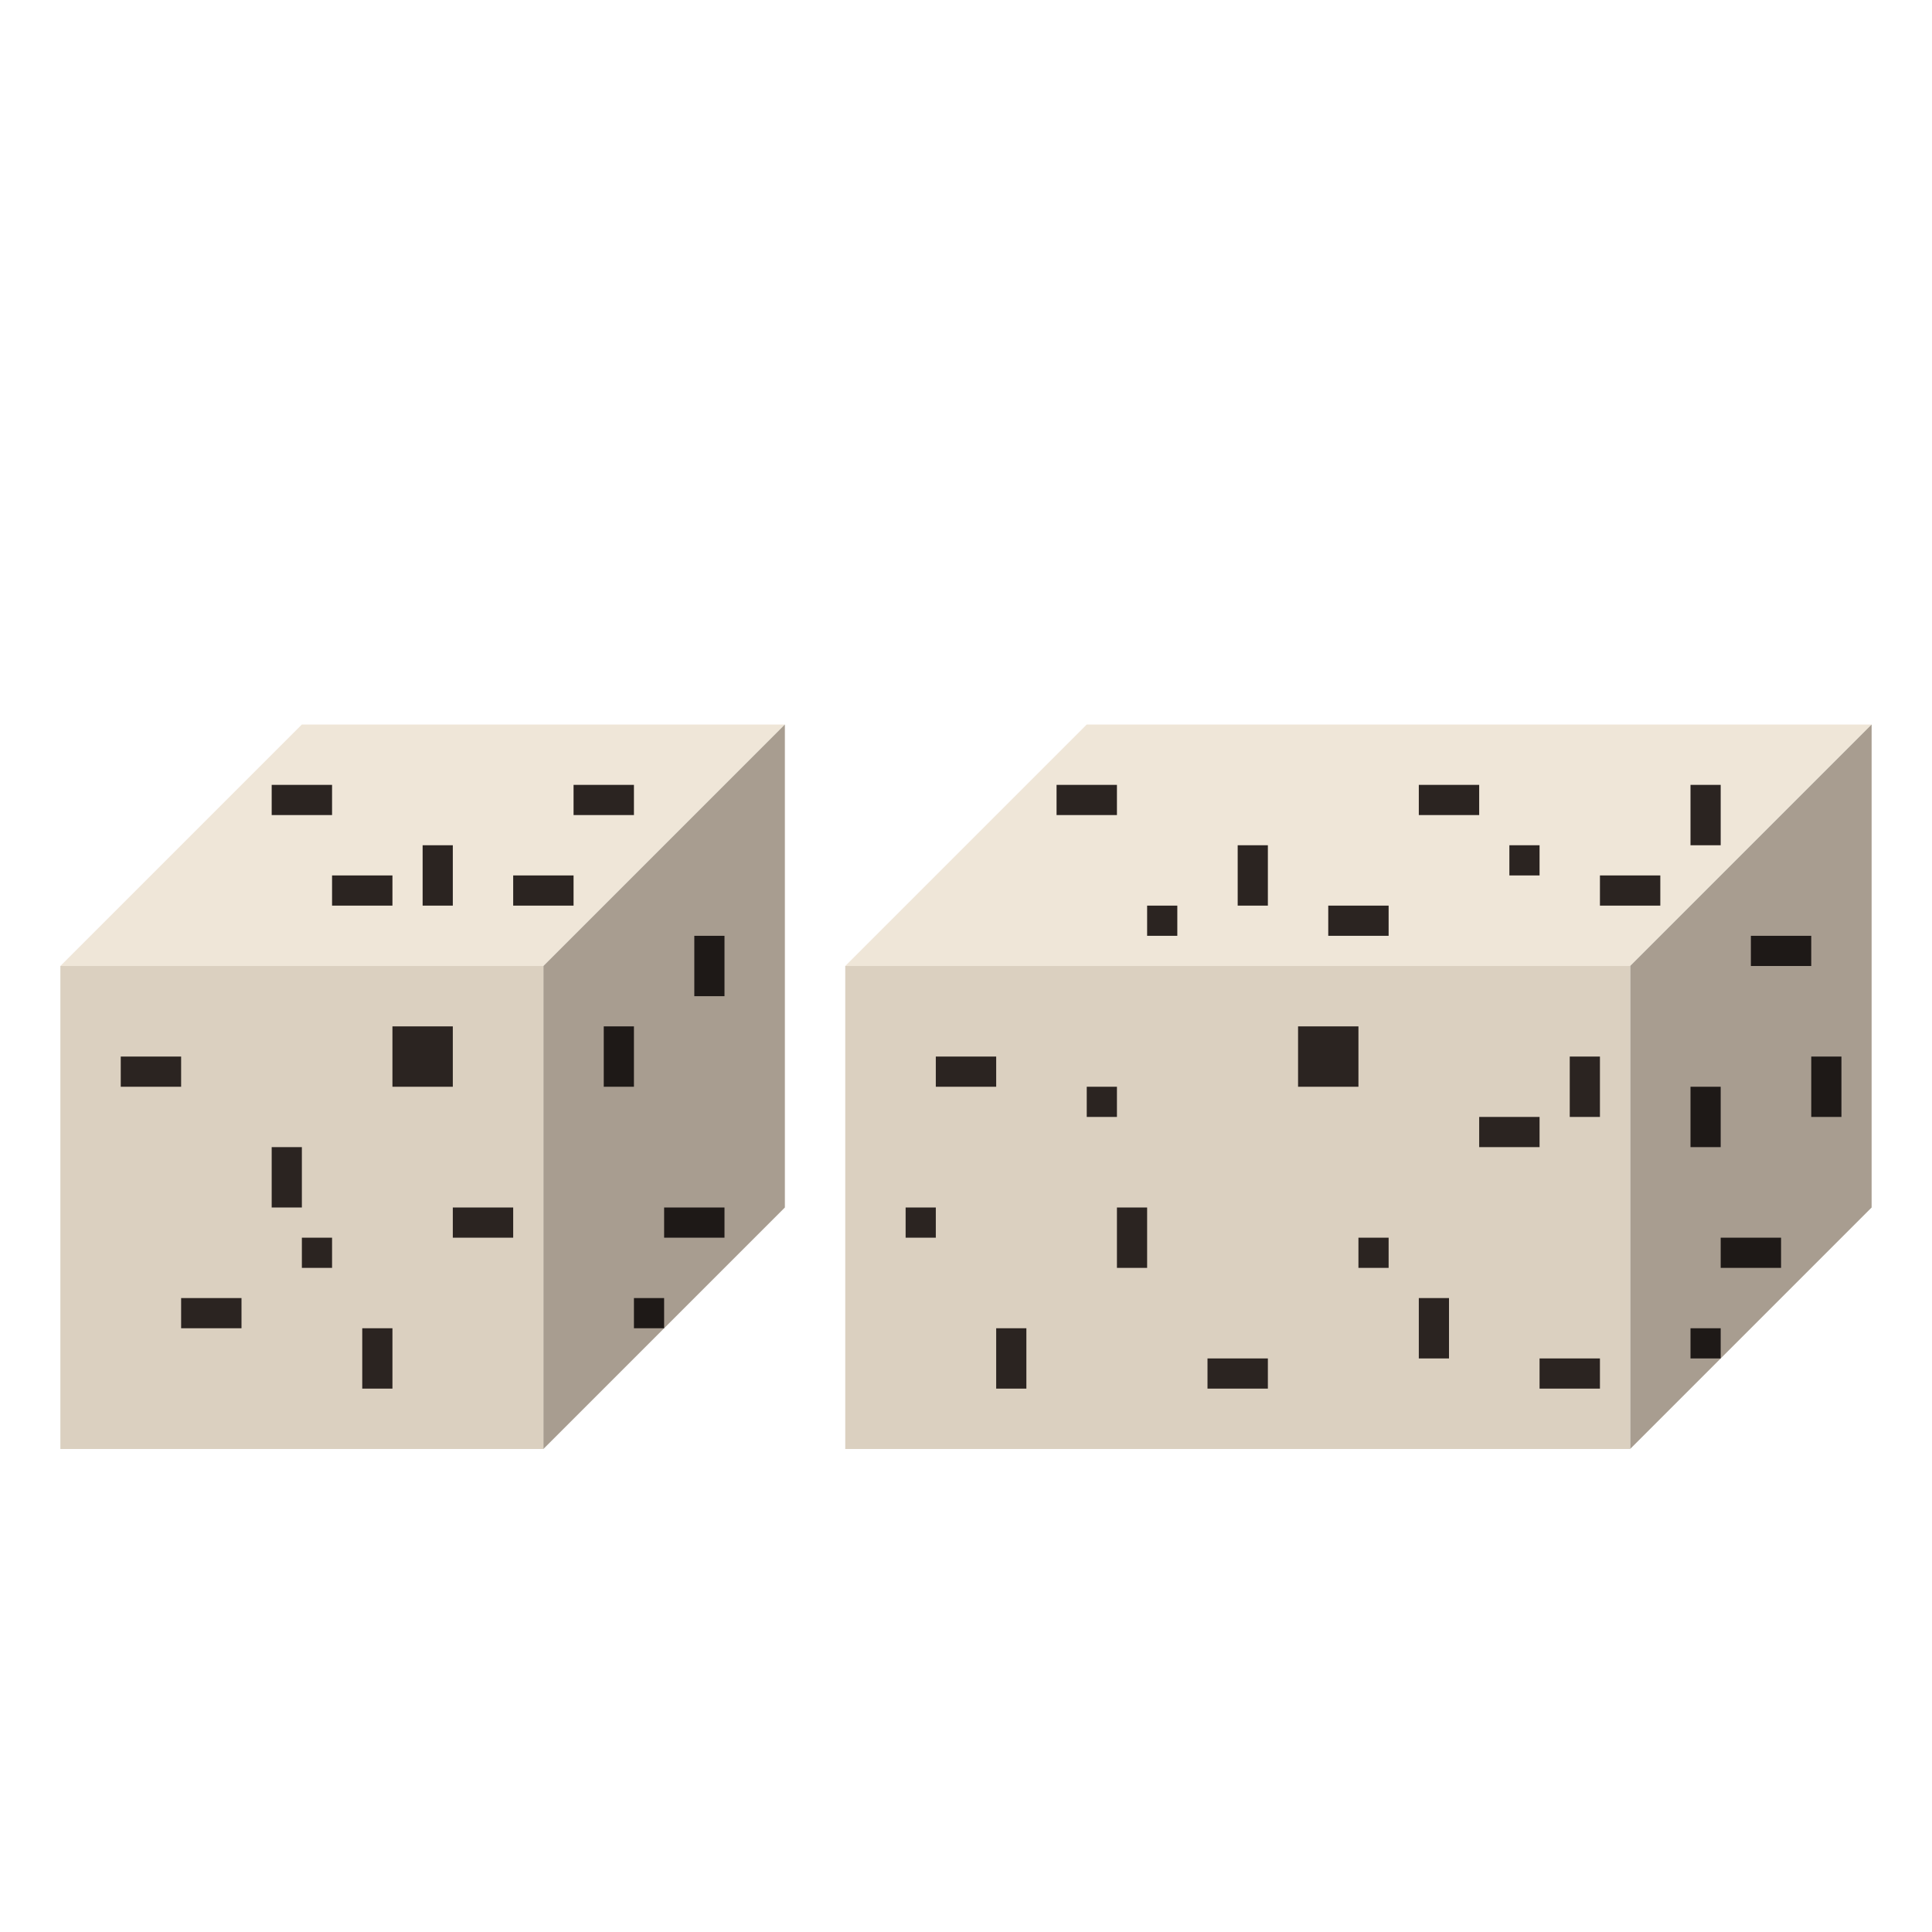
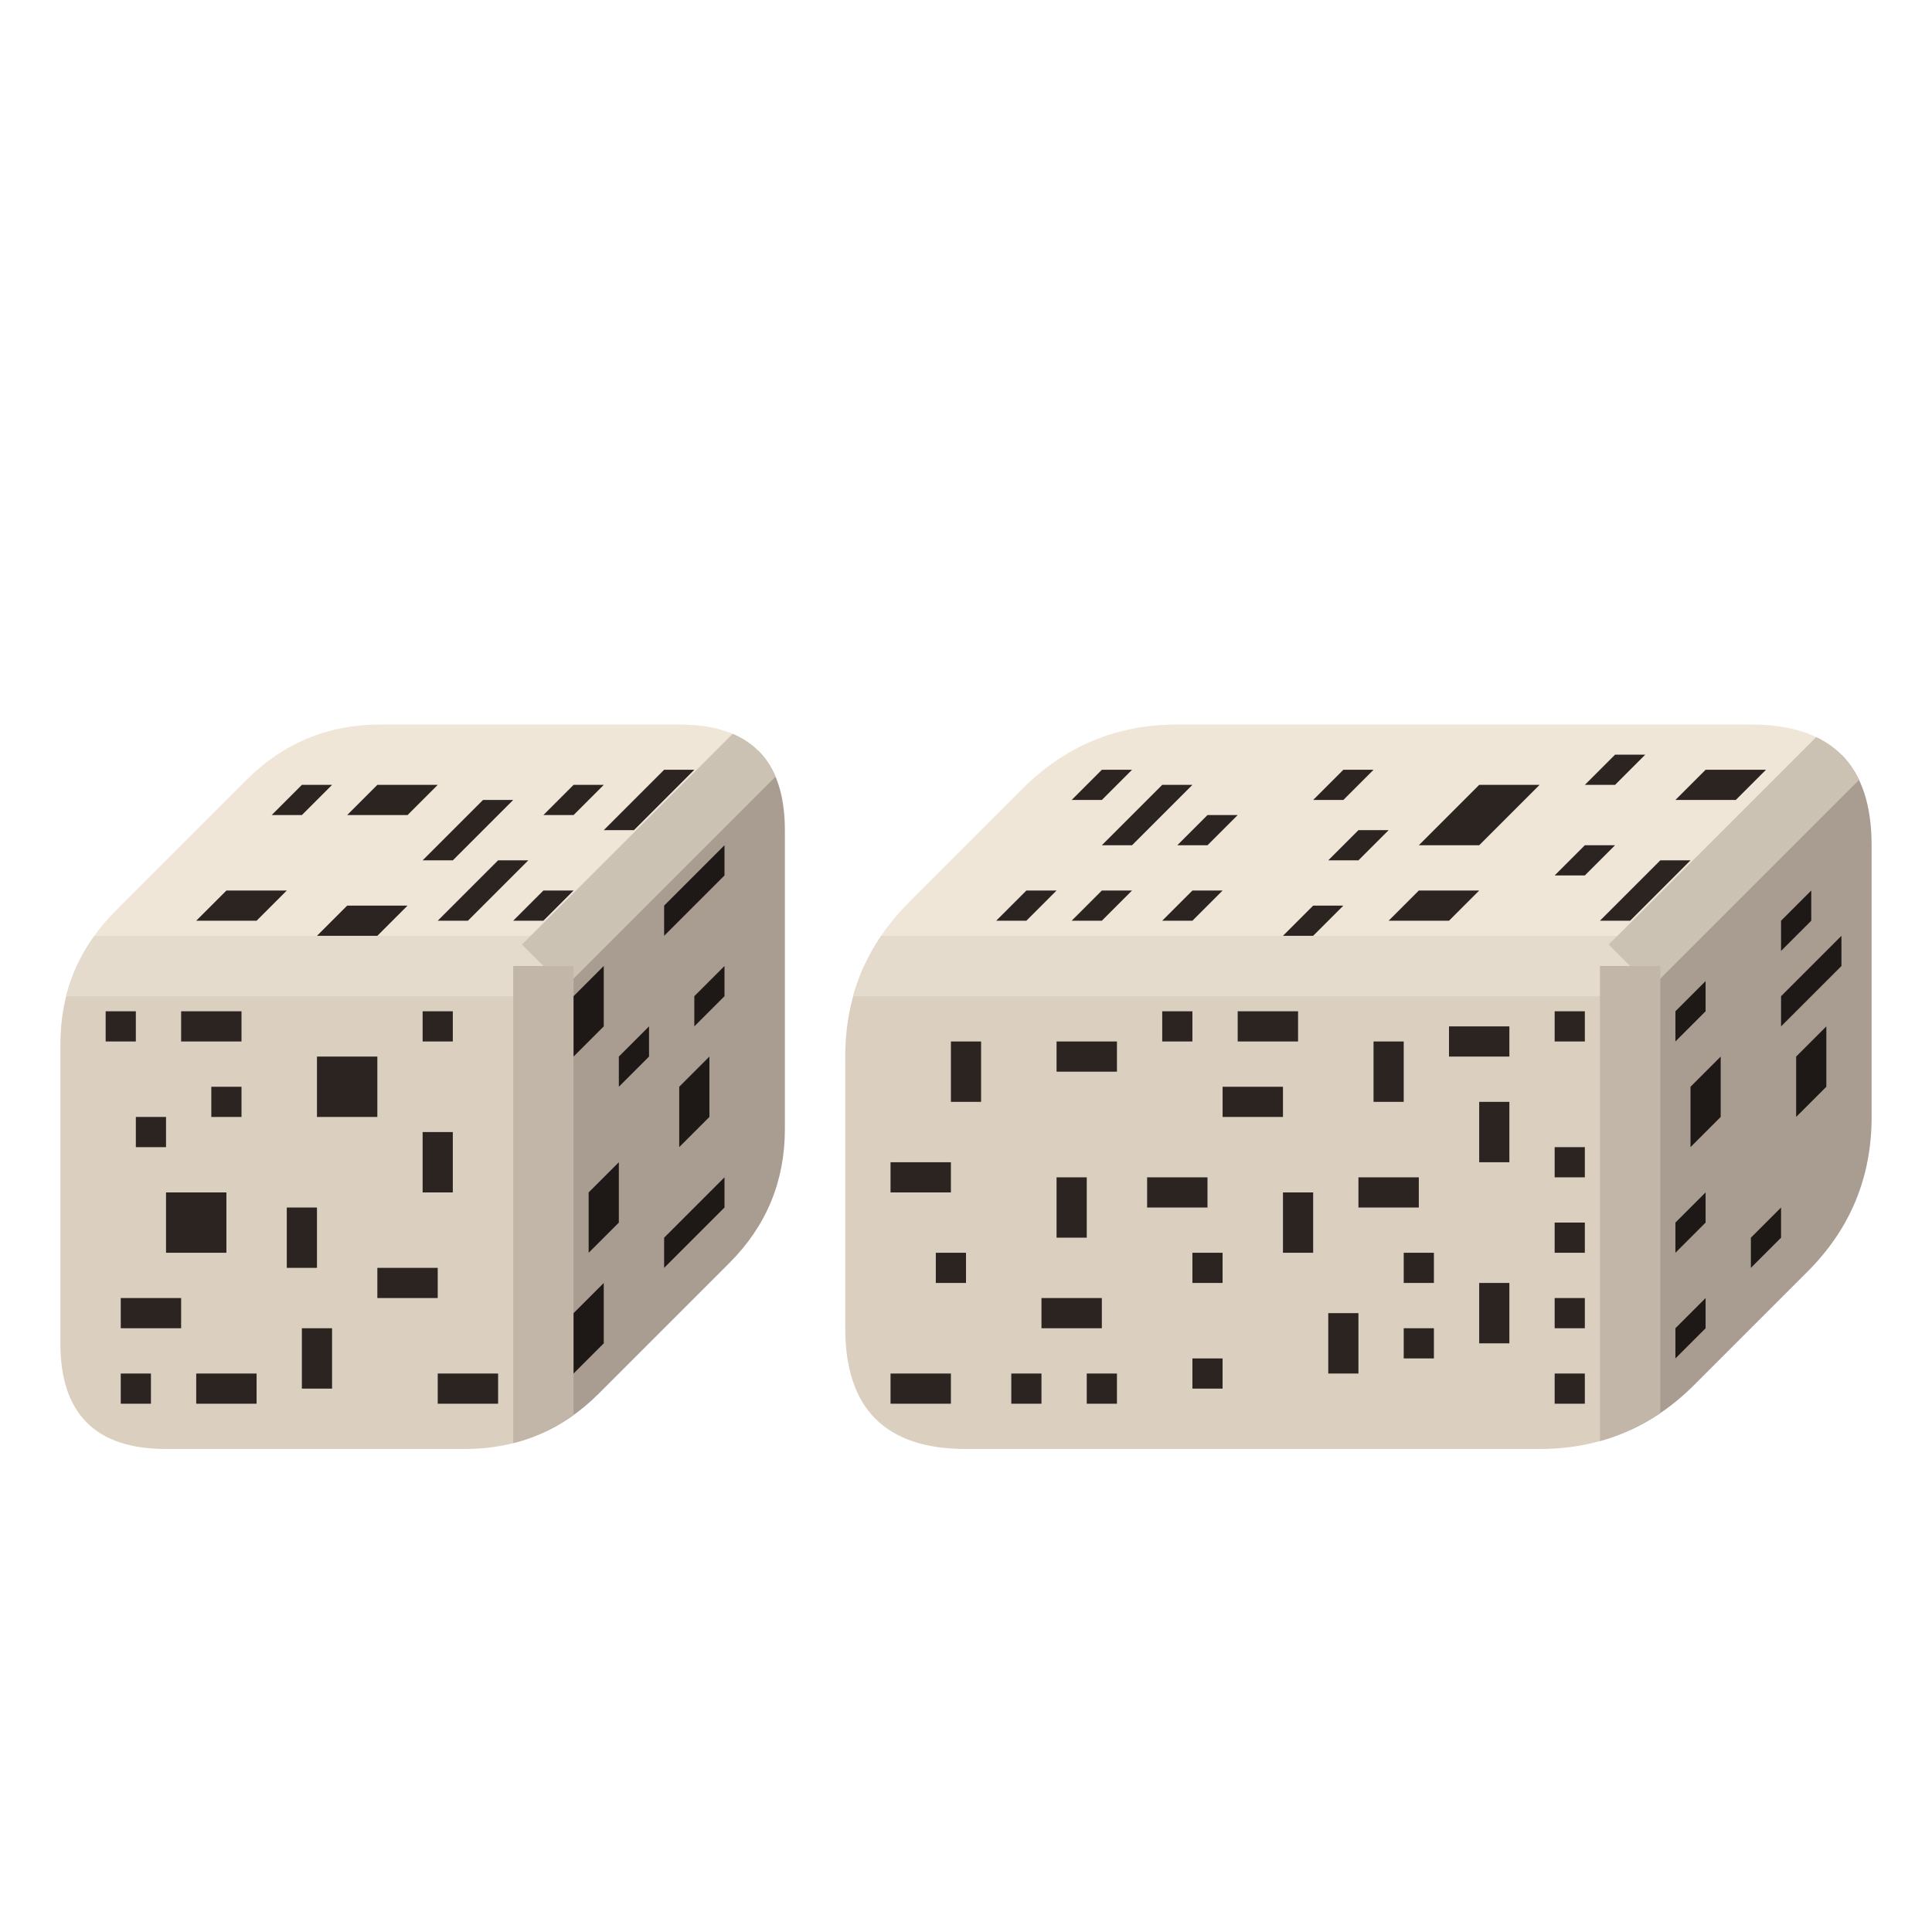
<svg xmlns="http://www.w3.org/2000/svg" viewBox="0 0 64 64" width="64" height="64">
  <g stroke-linejoin="round">
-     <path d="M2 32 L10 24 L26 24 L18 32 Z" fill="#efe6d8" />
-     <path d="M18 32 L26 24 L26 40 L18 48 Z" fill="#a89d90" />
-     <path d="M2 32 L18 32 L18 48 L2 48 Z" fill="#dbd0c0" />
-     <path d="M9 26h2v1h-2z M14 28h1v2h-1z M19 26h2v1h-2z M11 29h2v1h-2z M17 29h2v1h-2z" fill="#2b2421" />
-     <path d="M4 35h2v1h-2z M9 38h1v2h-1z M13 34h2v2h-2z M6 43h2v1h-2z M12 44h1v2h-1z M15 40h2v1h-2z M10 41h1v1h-1z" fill="#2b2421" />
-     <path d="M20 34h1v2h-1z M22 40h2v1h-2z M23 31h1v2h-1z M21 43h1v1h-1z" fill="#1e1917" />
-     <path d="M28 32 L36 24 L62 24 L54 32 Z" fill="#efe6d8" />
-     <path d="M54 32 L62 24 L62 40 L54 48 Z" fill="#a89d90" />
-     <path d="M28 32 L54 32 L54 48 L28 48 Z" fill="#dbd0c0" />
-     <path d="M35 26h2v1h-2z M41 28h1v2h-1z M47 26h2v1h-2z M53 29h2v1h-2z M56 26h1v2h-1z M44 30h2v1h-2z M38 30h1v1h-1z M50 28h1v1h-1z" fill="#2b2421" />
-     <path d="M31 35h2v1h-2z M37 40h1v2h-1z M43 34h2v2h-2z M49 37h2v1h-2z M33 44h1v2h-1z M40 45h2v1h-2z M47 43h1v2h-1z M52 35h1v2h-1z M51 45h2v1h-2z M30 40h1v1h-1z M45 41h1v1h-1z M36 36h1v1h-1z" fill="#2b2421" />
-     <path d="M56 36h1v2h-1z M58 31h2v1h-2z M57 41h2v1h-2z M60 35h1v2h-1z M56 44h1v1h-1z" fill="#1e1917" />
+     <clipPath id="gm-light-small">
+       <path d="M2 34.6 Q2 32 3.84 30.16 L8.16 25.84 Q10 24 12.6 24 L22.5 24 Q26 24 26 27.5 L26 37.4 Q26 40 24.16 41.84 L19.84 46.16 Q18 48 15.4 48 L5.5 48 Q2 48 2 44.5 Z" />
+     </clipPath>
+     <g clip-path="url(#gm-light-small)">
+       <path d="M2 32 L10 24 L26 24 L18 32 Z" fill="#efe6d8" />
+       <path d="M18 32 L26 24 L26 40 L18 48 Z" fill="#a89d90" />
+       <path d="M2 32 L18 32 L18 48 L2 48 Z" fill="#dbd0c0" />
+       <path d="M2 33 L18 33 L18 31 L2 31 Z" fill="#e5dbcc" />
+       <path d="M18.71 32.71 L26.71 24.71 L25.29 23.29 L17.29 31.29 Z" fill="#ccc2b4" />
+       <path d="M17 32 L17 48 L19 48 L19 32 Z" fill="#c2b6a8" />
+       <path d="M6.5 30.5 L8.5 30.5 L9.5 29.5 L7.5 29.5 Z M14.5 30.5 L15.5 30.5 L17.5 28.5 L16.5 28.5 Z M11.5 27 L13.5 27 L14.5 26 L12.5 26 Z M14 28.5 L15 28.5 L17 26.5 L16 26.5 Z M20 27.5 L21 27.5 L23 25.5 L22 25.5 Z M9 27 L10 27 L11 26 L10 26 Z M10.5 31 L12.5 31 L13.5 30 L11.5 30 Z M17 30.5 L18 30.5 L19 29.5 L18 29.5 Z M18 27 L19 27 L20 26 L19 26 Z" fill="#2b2421" />
+       <path d="M10 44h1v2h-1z M9.5 40h1v2h-1z M4.5 37h1v1h-1z M12.5 42h2v1h-2z M14.5 45.5h2v1h-2z M10.5 35h2v2h-2z M6 33.5h2v1h-2z M7 36h1v1h-1z M4 43h2v1h-2z M14 37.5h1v2h-1z M14 33.5h1v1h-1z M6.5 45.5h2v1h-2z M5.5 39.5h2v2h-2z M3.5 33.5h1v1h-1z M4 45.5h1v1h-1z" fill="#2b2421" />
+       <path d="M22 41 L24 39 L24 40 L22 42 Z M20.5 35 L21.5 34 L21.5 35 L20.5 36 Z M22.5 36 L23.5 35 L23.5 37 L22.5 38 Z M19.5 39.5 L20.5 38.5 L20.5 40.5 L19.5 41.5 Z M22 30 L24 28 L24 29 L22 31 Z M19 33 L20 32 L20 34 L19 35 Z M23 33 L24 32 L24 33 L23 34 Z M19 43.5 L20 42.5 L20 44.5 L19 45.5 Z" fill="#1e1917" />
+     </g>
+     <clipPath id="gm-light-large">
+       <path d="M28 35 Q28 32 30.12 29.88 L33.88 26.12 Q36 24 39 24 L58 24 Q62 24 62 28 L62 37 Q62 40 59.88 42.12 L56.12 45.88 Q54 48 51 48 L32 48 Q28 48 28 44 Z" />
+     </clipPath>
+     <g clip-path="url(#gm-light-large)">
+       <path d="M28 32 L36 24 L62 24 L54 32 Z" fill="#efe6d8" />
+       <path d="M54 32 L62 24 L62 40 L54 48 Z" fill="#a89d90" />
+       <path d="M28 32 L54 32 L54 48 L28 48 Z" fill="#dbd0c0" />
+       <path d="M28 33 L54 33 L54 31 L28 31 Z" fill="#e5dbcc" />
+       <path d="M54.71 32.71 L62.71 24.71 L61.29 23.29 L53.29 31.29 Z" fill="#ccc2b4" />
+       <path d="M53 32 L53 48 L55 48 L55 32 Z" fill="#c2b6a8" />
+       <path d="M44 28.5 L45 28.5 L46 27.5 L45 27.5 Z M51.5 29 L52.5 29 L53.5 28 L52.5 28 Z M36.5 28 L37.5 28 L39.5 26 L38.5 26 Z M38.5 30.5 L39.5 30.5 L40.5 29.5 L39.5 29.5 Z M39 28 L40 28 L41 27 L40 27 Z M47 28 L49 28 L51 26 L49 26 Z M33 30.5 L34 30.5 L35 29.5 L34 29.5 Z M53 30.5 L54 30.5 L56 28.5 L55 28.5 Z M55.5 26.5 L57.5 26.5 L58.5 25.5 L56.5 25.5 Z M46 30.5 L48 30.5 L49 29.5 L47 29.5 Z M52.5 26 L53.5 26 L54.5 25 L53.5 25 Z M35.5 26.5 L36.5 26.5 L37.5 25.5 L36.5 25.5 Z M43.5 26.5 L44.5 26.5 L45.5 25.5 L44.5 25.5 Z M42.5 31 L43.5 31 L44.5 30 L43.5 30 Z M35.5 30.5 L36.5 30.5 L37.5 29.5 L36.5 29.5 Z" fill="#2b2421" />
+       <path d="M45 39h2v1h-2z M35 39h1v2h-1z M51.5 33.5h1v1h-1z M44 43.5h1v2h-1z M34.5 43h2v1h-2z M41 33.5h2v1h-2z M35 34.5h2v1h-2z M49 42.5h1v2h-1z M29.5 38.5h2v1h-2z M39.5 41.5h1v1h-1z M40.5 36h2v1h-2z M49 36.5h1v2h-1z M45.5 34.5h1v2h-1z M38 39h2v1h-2z M48 34h2v1h-2z M31.5 34.5h1v2h-1z M31 41.5h1v1h-1z M39.5 45h1v1h-1z M29.5 45.5h2v1h-2z M46.5 41.5h1v1h-1z M42.5 39.5h1v2h-1z M51.5 38h1v1h-1z M51.5 43h1v1h-1z M36 45.5h1v1h-1z M51.5 40.5h1v1h-1z M38.5 33.5h1v1h-1z M46.5 44h1v1h-1z M51.5 45.5h1v1h-1z M33.5 45.5h1v1h-1z" fill="#2b2421" />
+       <path d="M59.5 35 L60.5 34 L60.5 36 L59.5 37 Z M55.5 40.5 L56.5 39.5 L56.5 40.5 L55.5 41.5 Z M55.5 33.5 L56.5 32.5 L56.5 33.5 L55.5 34.5 Z M58 41 L59 40 L59 41 L58 42 Z M59 30.5 L60 29.5 L60 30.5 L59 31.5 Z M59 33 L61 31 L61 32 L59 34 Z M56 36 L57 35 L57 37 L56 38 Z M55.5 44 L56.5 43 L56.5 44 L55.5 45 Z" fill="#1e1917" />
+     </g>
  </g>
</svg>
